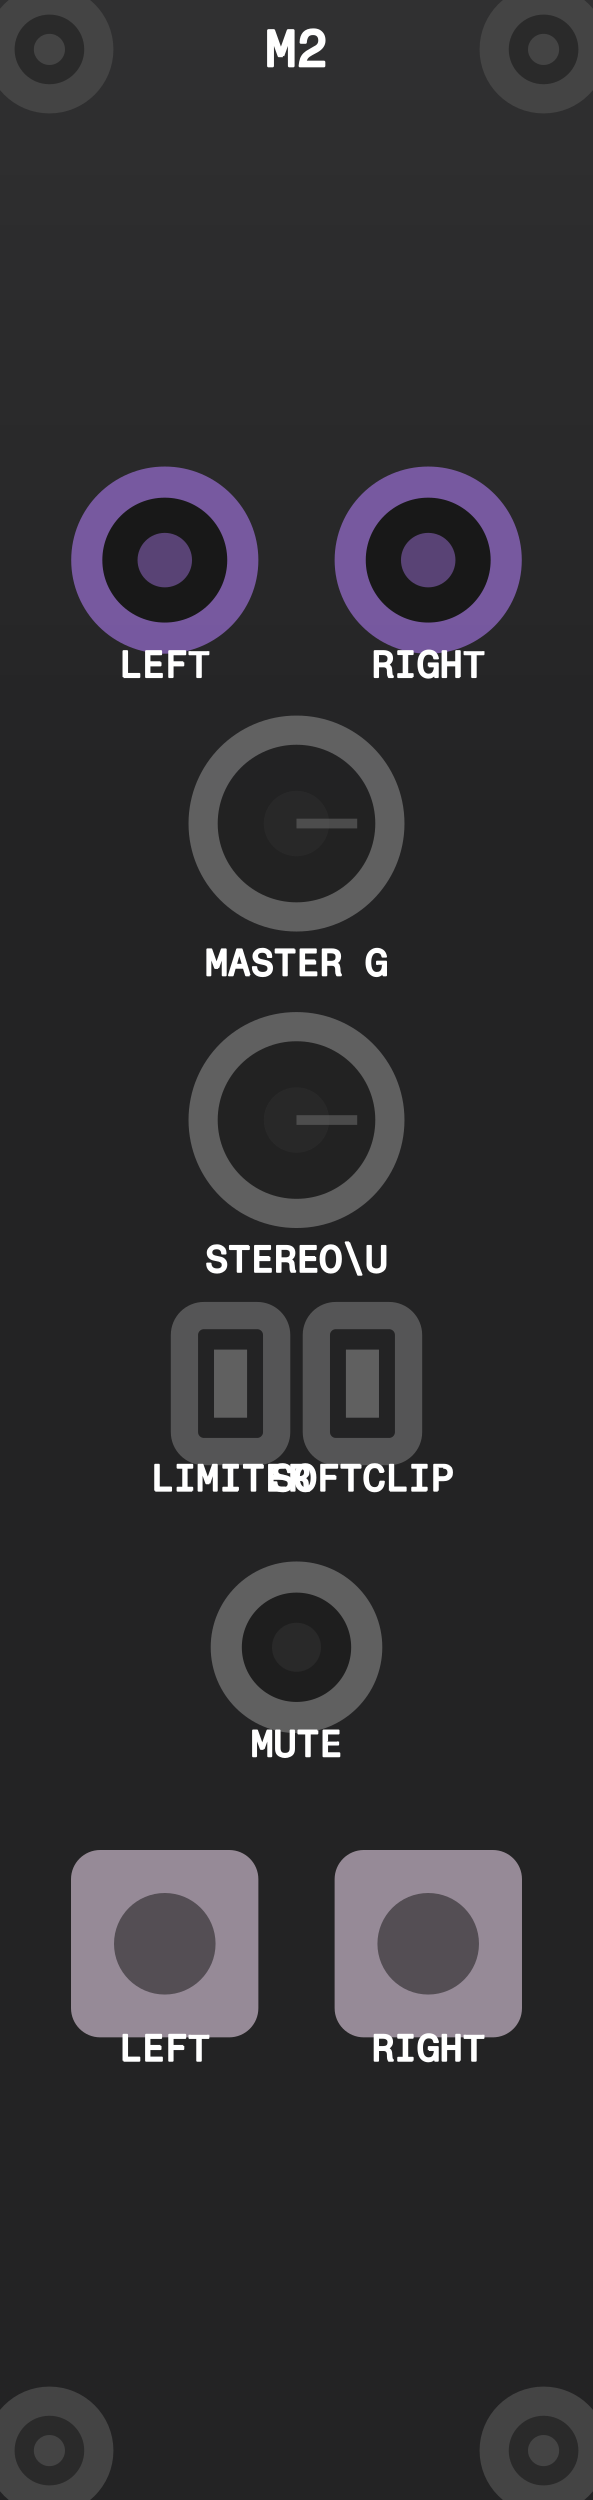
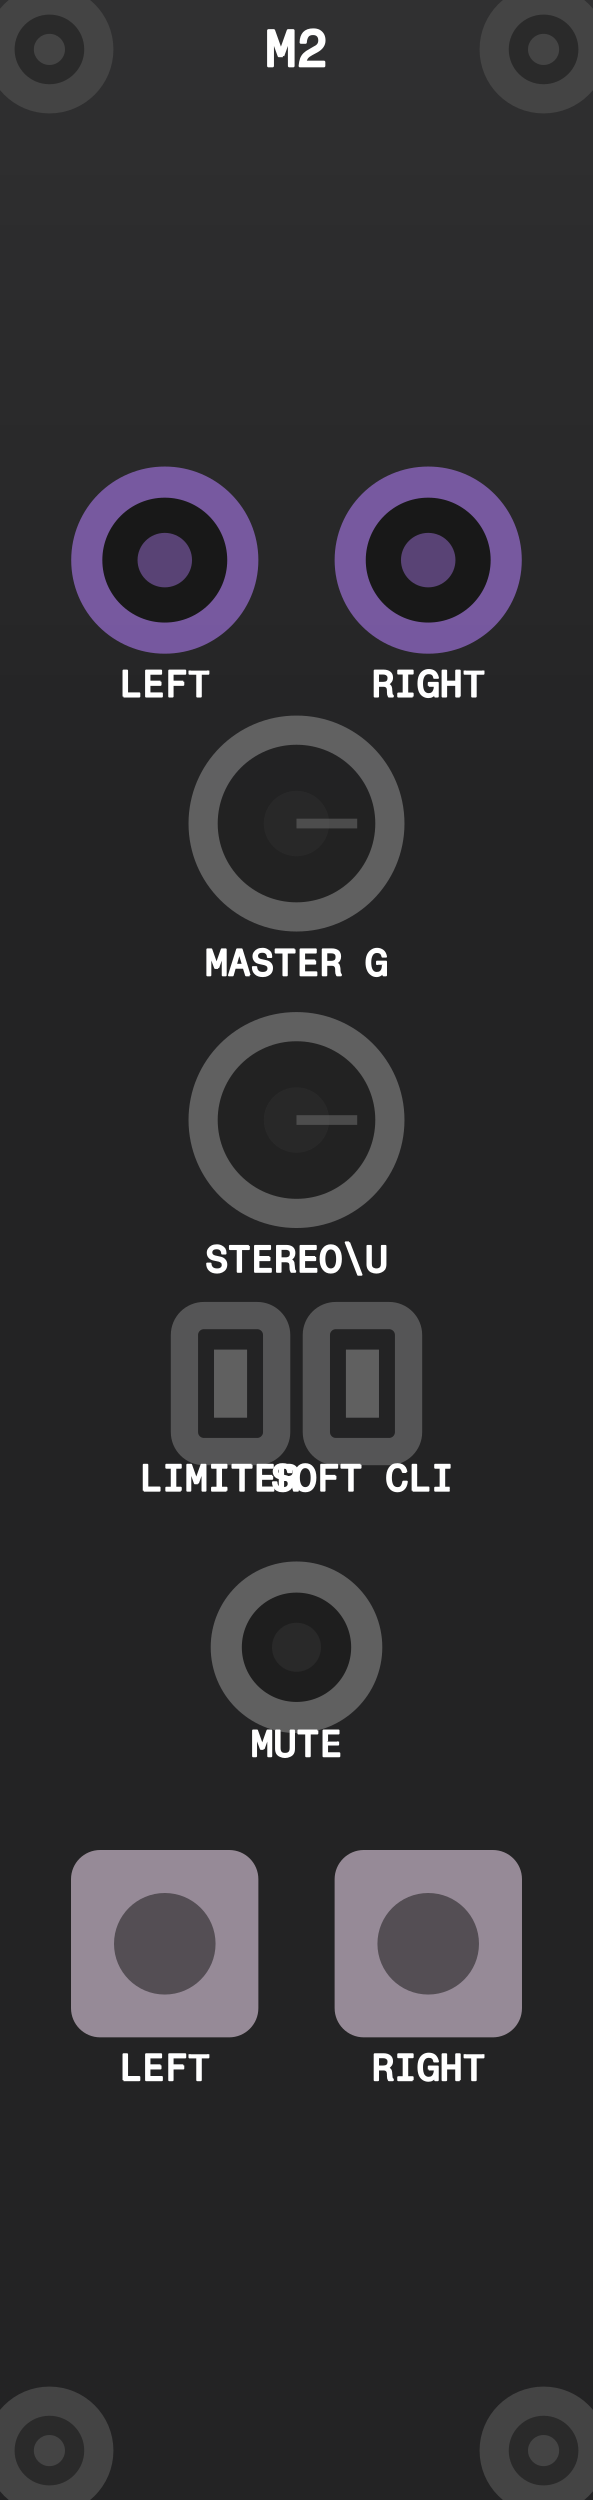
<svg xmlns="http://www.w3.org/2000/svg" viewBox="0 0 30.48 128.5" width="30.48mm" height="128.5mm">
  <g id="layer-background">
    <rect x="0.3" y="0.3" width="29.88" height="127.9" fill="none" stroke="#333" stroke-width="1.5" />
    <rect x="0" y="0.000" width="30.48" height="1.295" fill="#303031" />
    <rect x="0" y="1.285" width="30.48" height="1.295" fill="#303031" />
    <rect x="0" y="2.570" width="30.48" height="1.295" fill="#2f2f30" />
    <rect x="0" y="3.855" width="30.48" height="1.295" fill="#2f2f30" />
    <rect x="0" y="5.140" width="30.48" height="1.295" fill="#2e2e2f" />
    <rect x="0" y="6.425" width="30.48" height="1.295" fill="#2e2e2f" />
    <rect x="0" y="7.710" width="30.48" height="1.295" fill="#2e2e2f" />
    <rect x="0" y="8.995" width="30.48" height="1.295" fill="#2d2d2e" />
    <rect x="0" y="10.280" width="30.48" height="1.295" fill="#2d2d2e" />
    <rect x="0" y="11.565" width="30.48" height="1.295" fill="#2c2c2d" />
    <rect x="0" y="12.850" width="30.48" height="1.295" fill="#2c2c2d" />
    <rect x="0" y="14.135" width="30.48" height="1.295" fill="#2c2c2d" />
    <rect x="0" y="15.420" width="30.48" height="1.295" fill="#2b2b2c" />
    <rect x="0" y="16.705" width="30.48" height="1.295" fill="#2b2b2c" />
    <rect x="0" y="17.990" width="30.48" height="1.295" fill="#2a2a2b" />
    <rect x="0" y="19.275" width="30.48" height="1.295" fill="#2a2a2b" />
    <rect x="0" y="20.560" width="30.48" height="1.295" fill="#2a2a2b" />
    <rect x="0" y="21.845" width="30.48" height="1.295" fill="#29292a" />
    <rect x="0" y="23.130" width="30.48" height="1.295" fill="#29292a" />
    <rect x="0" y="24.415" width="30.48" height="1.295" fill="#29292a" />
    <rect x="0" y="25.700" width="30.48" height="1.295" fill="#282829" />
    <rect x="0" y="26.985" width="30.48" height="1.295" fill="#282829" />
    <rect x="0" y="28.270" width="30.48" height="1.295" fill="#272728" />
    <rect x="0" y="29.555" width="30.48" height="1.295" fill="#272728" />
    <rect x="0" y="30.840" width="30.48" height="1.295" fill="#272728" />
    <rect x="0" y="32.125" width="30.48" height="1.295" fill="#262627" />
    <rect x="0" y="33.410" width="30.48" height="1.295" fill="#262627" />
    <rect x="0" y="34.695" width="30.48" height="1.295" fill="#252526" />
    <rect x="0" y="35.980" width="30.48" height="1.295" fill="#252526" />
    <rect x="0" y="37.265" width="30.48" height="1.295" fill="#252526" />
    <rect x="0" y="38.550" width="30.48" height="1.295" fill="#242425" />
    <rect x="0" y="39.835" width="30.48" height="1.295" fill="#242425" />
    <rect x="0" y="41.120" width="30.48" height="1.295" fill="#232324" />
    <rect x="0" y="42.405" width="30.48" height="1.295" fill="#232324" />
    <rect x="0" y="43.690" width="30.48" height="1.295" fill="#232324" />
    <rect x="0" y="44.975" width="30.48" height="1.295" fill="#232324" />
    <rect x="0" y="46.260" width="30.48" height="1.295" fill="#232324" />
    <rect x="0" y="47.545" width="30.48" height="1.295" fill="#232324" />
    <rect x="0" y="48.830" width="30.48" height="1.295" fill="#232324" />
    <rect x="0" y="50.115" width="30.48" height="1.295" fill="#232324" />
    <rect x="0" y="51.400" width="30.48" height="1.295" fill="#232324" />
    <rect x="0" y="52.685" width="30.48" height="1.295" fill="#232324" />
    <rect x="0" y="53.970" width="30.48" height="1.295" fill="#232324" />
    <rect x="0" y="55.255" width="30.48" height="1.295" fill="#232324" />
    <rect x="0" y="56.540" width="30.48" height="1.295" fill="#232324" />
    <rect x="0" y="57.825" width="30.48" height="1.295" fill="#232324" />
    <rect x="0" y="59.110" width="30.48" height="1.295" fill="#232324" />
    <rect x="0" y="60.395" width="30.48" height="1.295" fill="#232324" />
    <rect x="0" y="61.680" width="30.48" height="1.295" fill="#232324" />
    <rect x="0" y="62.965" width="30.48" height="1.295" fill="#232324" />
    <rect x="0" y="64.250" width="30.48" height="1.295" fill="#232324" />
    <rect x="0" y="65.535" width="30.48" height="1.295" fill="#232324" />
    <rect x="0" y="66.820" width="30.48" height="1.295" fill="#232324" />
    <rect x="0" y="68.105" width="30.48" height="1.295" fill="#232324" />
    <rect x="0" y="69.390" width="30.48" height="1.295" fill="#232324" />
    <rect x="0" y="70.675" width="30.48" height="1.295" fill="#232324" />
    <rect x="0" y="71.960" width="30.48" height="1.295" fill="#232324" />
    <rect x="0" y="73.245" width="30.48" height="1.295" fill="#232324" />
    <rect x="0" y="74.530" width="30.48" height="1.295" fill="#232324" />
    <rect x="0" y="75.815" width="30.48" height="1.295" fill="#232324" />
    <rect x="0" y="77.100" width="30.48" height="1.295" fill="#232324" />
    <rect x="0" y="78.385" width="30.48" height="1.295" fill="#232324" />
    <rect x="0" y="79.670" width="30.48" height="1.295" fill="#232324" />
    <rect x="0" y="80.955" width="30.48" height="1.295" fill="#232324" />
    <rect x="0" y="82.240" width="30.48" height="1.295" fill="#232324" />
    <rect x="0" y="83.525" width="30.48" height="1.295" fill="#232324" />
    <rect x="0" y="84.810" width="30.48" height="1.295" fill="#232324" />
    <rect x="0" y="86.095" width="30.48" height="1.295" fill="#232324" />
    <rect x="0" y="87.380" width="30.48" height="1.295" fill="#232324" />
    <rect x="0" y="88.665" width="30.48" height="1.295" fill="#232324" />
    <rect x="0" y="89.950" width="30.48" height="1.295" fill="#232324" />
    <rect x="0" y="91.235" width="30.48" height="1.295" fill="#232324" />
    <rect x="0" y="92.520" width="30.48" height="1.295" fill="#232324" />
    <rect x="0" y="93.805" width="30.48" height="1.295" fill="#232324" />
    <rect x="0" y="95.090" width="30.48" height="1.295" fill="#232324" />
    <rect x="0" y="96.375" width="30.48" height="1.295" fill="#232324" />
    <rect x="0" y="97.660" width="30.48" height="1.295" fill="#232324" />
    <rect x="0" y="98.945" width="30.48" height="1.295" fill="#232324" />
    <rect x="0" y="100.230" width="30.48" height="1.295" fill="#232324" />
    <rect x="0" y="101.515" width="30.48" height="1.295" fill="#232324" />
    <rect x="0" y="102.800" width="30.48" height="1.295" fill="#232324" />
    <rect x="0" y="104.085" width="30.48" height="1.295" fill="#232324" />
    <rect x="0" y="105.370" width="30.48" height="1.295" fill="#232324" />
    <rect x="0" y="106.655" width="30.48" height="1.295" fill="#232324" />
    <rect x="0" y="107.940" width="30.48" height="1.295" fill="#232324" />
    <rect x="0" y="109.225" width="30.48" height="1.295" fill="#232324" />
    <rect x="0" y="110.510" width="30.48" height="1.295" fill="#232324" />
    <rect x="0" y="111.795" width="30.48" height="1.295" fill="#232324" />
    <rect x="0" y="113.080" width="30.48" height="1.295" fill="#232324" />
    <rect x="0" y="114.365" width="30.48" height="1.295" fill="#232324" />
    <rect x="0" y="115.650" width="30.48" height="1.295" fill="#232324" />
    <rect x="0" y="116.935" width="30.48" height="1.295" fill="#232324" />
    <rect x="0" y="118.220" width="30.48" height="1.295" fill="#232324" />
    <rect x="0" y="119.505" width="30.48" height="1.295" fill="#232324" />
    <rect x="0" y="120.790" width="30.48" height="1.295" fill="#232324" />
    <rect x="0" y="122.075" width="30.48" height="1.295" fill="#232324" />
    <rect x="0" y="123.360" width="30.48" height="1.295" fill="#232324" />
    <rect x="0" y="124.645" width="30.48" height="1.295" fill="#232324" />
    <rect x="0" y="125.930" width="30.48" height="1.295" fill="#232324" />
    <rect x="0" y="127.215" width="30.48" height="1.295" fill="#232324" />
  </g>
  <g id="layer-outlines">
    <circle cx="2.54" cy="2.54" r="2.54" fill="#2a2a2a" stroke="#444" stroke-width="1.5" />
    <circle cx="2.54" cy="2.54" r="0.8" fill="#444" />
    <circle cx="2.54" cy="125.96" r="2.54" fill="#2a2a2a" stroke="#444" stroke-width="1.5" />
    <circle cx="2.54" cy="125.96" r="0.8" fill="#444" />
    <circle cx="27.94" cy="2.54" r="2.54" fill="#2a2a2a" stroke="#444" stroke-width="1.5" />
    <circle cx="27.94" cy="2.54" r="0.8" fill="#444" />
    <circle cx="27.94" cy="125.96" r="2.54" fill="#2a2a2a" stroke="#444" stroke-width="1.5" />
    <circle cx="27.94" cy="125.96" r="0.8" fill="#444" />
    <circle cx="8.47" cy="28.79" r="4.01" fill="#111" stroke="#996dd2" stroke-width="1.6" opacity="0.7" />
    <circle cx="8.47" cy="28.79" r="1.40" fill="#996dd2" opacity="0.5" />
    <circle cx="22.01" cy="28.79" r="4.01" fill="#111" stroke="#996dd2" stroke-width="1.6" opacity="0.7" />
    <circle cx="22.01" cy="28.79" r="1.40" fill="#996dd2" opacity="0.5" />
    <circle cx="15.24" cy="42.33" r="4.80" fill="#222" stroke="#888" stroke-width="1.5" opacity="0.6" />
    <circle cx="15.24" cy="42.33" r="1.68" fill="#333" opacity="0.4" />
    <line x1="15.24" y1="42.33" x2="18.36" y2="42.33" stroke="#666" stroke-width="0.5" opacity="0.6" />
    <circle cx="15.24" cy="57.57" r="4.80" fill="#222" stroke="#888" stroke-width="1.5" opacity="0.6" />
    <circle cx="15.24" cy="57.57" r="1.68" fill="#333" opacity="0.4" />
    <line x1="15.24" y1="57.57" x2="18.36" y2="57.57" stroke="#666" stroke-width="0.5" opacity="0.6" />
    <rect x="9.48" y="67.62" width="4.74" height="6.99" rx="1" fill="none" stroke="#888" stroke-width="1.4" opacity="0.5" />
    <line x1="11.85" y1="72.87" x2="11.85" y2="69.37" stroke="#888" stroke-width="1.7" opacity="0.6" />
    <rect x="16.26" y="67.62" width="4.74" height="6.99" rx="1" fill="none" stroke="#888" stroke-width="1.4" opacity="0.5" />
    <line x1="18.63" y1="72.87" x2="18.63" y2="69.37" stroke="#888" stroke-width="1.7" opacity="0.6" />
    <circle cx="15.24" cy="84.67" r="3.61" fill="#1a1a1a" stroke="#888" stroke-width="1.6" opacity="0.6" />
    <circle cx="15.24" cy="84.67" r="1.26" fill="#333" opacity="0.5" />
    <rect x="3.65" y="95.09" width="9.63" height="9.63" rx="1.5" fill="#c8b7c7" opacity="0.7" />
    <circle cx="8.47" cy="99.91" r="2.61" fill="#111" opacity="0.5" />
    <rect x="17.20" y="95.09" width="9.63" height="9.63" rx="1.5" fill="#c8b7c7" opacity="0.7" />
    <circle cx="22.01" cy="99.91" r="2.61" fill="#111" opacity="0.5" />
  </g>
  <g id="layer-text">
    <path d="M14.54 2.87L14.34 2.87L14.01 1.95L14.01 3.39L13.80 3.39L13.80 1.57L14.07 1.57L14.44 2.61L14.81 1.57L15.07 1.57L15.07 3.39L14.87 3.39L14.87 1.95L14.54 2.87M15.68 3.19L16.65 3.19L16.65 3.39L15.42 3.39Q15.44 3.17 15.49 3.03Q15.54 2.89 15.65 2.78Q15.75 2.68 15.94 2.58L16.18 2.44Q16.31 2.38 16.37 2.29Q16.43 2.20 16.43 2.08Q16.43 1.92 16.35 1.83Q16.26 1.73 16.09 1.73Q15.89 1.73 15.80 1.85Q15.71 1.98 15.70 2.18L15.47 2.18Q15.48 1.87 15.63 1.70Q15.79 1.53 16.10 1.53Q16.29 1.53 16.41 1.60Q16.54 1.68 16.60 1.80Q16.66 1.92 16.66 2.08Q16.66 2.42 16.28 2.63L16.02 2.77Q15.85 2.86 15.77 2.96Q15.70 3.06 15.68 3.19" fill="#ffffff" stroke="#ffffff" stroke-width="0.143" stroke-linejoin="round" />
-     <path d="M6.35 34.80L6.35 33.47L6.53 33.47L6.53 34.64L7.16 34.64L7.16 34.80L6.35 34.80M8.25 34.04L8.25 34.20L7.68 34.20L7.68 34.64L8.32 34.64L8.32 34.80L7.51 34.80L7.51 33.47L8.28 33.47L8.28 33.63L7.68 33.63L7.68 34.04L8.25 34.04M9.42 34.04L9.42 34.20L8.87 34.20L8.87 34.80L8.70 34.80L8.70 33.47L9.52 33.47L9.52 33.63L8.87 33.63L8.87 34.04L9.42 34.04M10.71 33.47L10.71 33.63L10.32 33.63L10.32 34.80L10.14 34.80L10.14 33.63L9.74 33.63L9.74 33.47" fill="#ffffff" stroke="#ffffff" stroke-width="0.104" stroke-linejoin="round" />
-     <path d="M19.72 34.25L19.43 34.25L19.43 34.80L19.26 34.80L19.26 33.47L19.72 33.47Q19.91 33.47 20.03 33.56Q20.15 33.65 20.15 33.83Q20.15 33.95 20.09 34.03Q20.04 34.11 19.93 34.17Q20 34.20 20.03 34.23Q20.07 34.26 20.09 34.32Q20.11 34.38 20.11 34.48L20.12 34.58Q20.12 34.62 20.13 34.67Q20.14 34.73 20.19 34.76L20.19 34.80L19.99 34.80Q19.97 34.76 19.95 34.70Q19.94 34.64 19.94 34.58L19.94 34.49Q19.94 34.38 19.89 34.32Q19.83 34.25 19.72 34.25M19.69 33.62L19.43 33.62L19.43 34.10L19.69 34.10Q19.82 34.10 19.89 34.05Q19.97 33.99 19.97 33.85Q19.97 33.73 19.89 33.68Q19.82 33.62 19.69 33.62M21.21 34.80L20.47 34.80L20.47 34.65L20.75 34.65L20.75 33.62L20.47 33.62L20.47 33.47L21.21 33.47L21.21 33.62L20.93 33.62L20.93 34.65L21.21 34.65L21.21 34.80M22.04 34.25L22.04 34.10L22.50 34.10L22.50 34.80L22.37 34.80L22.36 34.62Q22.31 34.73 22.22 34.78Q22.14 34.83 22.02 34.83Q21.87 34.83 21.75 34.75Q21.63 34.67 21.57 34.52Q21.51 34.36 21.51 34.14Q21.51 33.92 21.57 33.76Q21.64 33.60 21.76 33.52Q21.88 33.44 22.04 33.44Q22.22 33.44 22.34 33.53Q22.46 33.63 22.51 33.84L22.32 33.84Q22.30 33.70 22.22 33.65Q22.15 33.60 22.04 33.60Q21.87 33.60 21.78 33.74Q21.69 33.89 21.69 34.13Q21.69 34.41 21.78 34.55Q21.88 34.68 22.03 34.68Q22.14 34.68 22.21 34.63Q22.28 34.58 22.31 34.49Q22.35 34.40 22.35 34.29L22.35 34.25L22.04 34.25M23.63 34.80L23.45 34.80L23.45 34.20L22.93 34.20L22.93 34.80L22.75 34.80L22.75 33.47L22.93 33.47L22.93 34.04L23.45 34.04L23.45 33.47L23.63 33.47L23.63 34.80M24.85 33.47L24.85 33.63L24.45 33.63L24.45 34.80L24.27 34.80L24.27 33.63L23.88 33.63L23.88 33.47" fill="#ffffff" stroke="#ffffff" stroke-width="0.104" stroke-linejoin="round" />
+     <path d="M6.35 35.80L6.35 34.47L6.53 34.47L6.53 35.64L7.16 35.64L7.16 35.80L6.35 35.80M8.25 35.04L8.25 35.20L7.68 35.20L7.68 35.64L8.32 35.64L8.32 35.80L7.51 35.80L7.51 34.47L8.28 34.47L8.28 34.63L7.68 34.63L7.68 35.04L8.25 35.04M9.42 35.04L9.42 35.20L8.87 35.20L8.87 35.80L8.70 35.80L8.70 34.47L9.52 34.47L9.52 34.63L8.87 34.63L8.87 35.04L9.42 35.04M10.71 34.47L10.71 34.63L10.32 34.63L10.32 35.80L10.14 35.80L10.14 34.63L9.74 34.63L9.74 34.47" fill="#ffffff" stroke="#ffffff" stroke-width="0.104" stroke-linejoin="round" />
+     <path d="M19.72 35.25L19.43 35.25L19.43 35.80L19.26 35.80L19.26 34.47L19.72 34.47Q19.91 34.47 20.03 34.56Q20.15 34.65 20.15 34.83Q20.15 34.95 20.09 35.03Q20.04 35.11 19.93 35.17Q20 35.20 20.03 35.23Q20.07 35.26 20.09 35.32Q20.11 35.38 20.11 35.48L20.12 35.58Q20.12 35.62 20.13 35.67Q20.14 35.73 20.19 35.76L20.19 35.80L19.99 35.80Q19.97 35.76 19.95 35.70Q19.94 35.64 19.94 35.58L19.94 35.49Q19.94 35.38 19.89 35.32Q19.83 35.25 19.72 35.25M19.69 34.62L19.43 34.62L19.43 35.10L19.69 35.10Q19.82 35.10 19.89 35.05Q19.97 34.99 19.97 34.85Q19.97 34.73 19.89 34.68Q19.82 34.62 19.69 34.62M21.21 35.80L20.47 35.80L20.47 35.65L20.75 35.65L20.75 34.62L20.47 34.62L20.47 34.47L21.21 34.47L21.21 34.62L20.93 34.62L20.93 35.65L21.21 35.65L21.21 35.80M22.04 35.25L22.04 35.10L22.50 35.10L22.50 35.80L22.37 35.80L22.36 35.62Q22.31 35.73 22.22 35.78Q22.14 35.83 22.02 35.83Q21.87 35.83 21.75 35.75Q21.63 35.67 21.57 35.52Q21.51 35.36 21.51 35.14Q21.51 34.92 21.57 34.76Q21.64 34.60 21.76 34.52Q21.88 34.44 22.04 34.44Q22.22 34.44 22.34 34.53Q22.46 34.63 22.51 34.84L22.32 34.84Q22.30 34.70 22.22 34.65Q22.15 34.60 22.04 34.60Q21.87 34.60 21.78 34.74Q21.69 34.89 21.69 35.13Q21.69 35.41 21.78 35.55Q21.88 35.68 22.03 35.68Q22.14 35.68 22.21 35.63Q22.28 35.58 22.31 35.49Q22.35 35.40 22.35 35.29L22.35 35.25L22.04 35.25M23.63 35.80L23.45 35.80L23.45 35.20L22.93 35.20L22.93 35.80L22.75 35.80L22.75 34.47L22.93 34.47L22.93 35.04L23.45 35.04L23.45 34.47L23.63 34.47L23.63 35.80M24.85 34.47L24.85 34.63L24.45 34.63L24.45 35.80L24.27 35.80L24.27 34.63L23.88 34.63L23.88 34.47" fill="#ffffff" stroke="#ffffff" stroke-width="0.104" stroke-linejoin="round" />
    <path d="M11.21 49.75L11.06 49.75L10.81 49.08L10.81 50.13L10.66 50.13L10.66 48.80L10.86 48.80L11.13 49.57L11.40 48.80L11.60 48.80L11.60 50.13L11.45 50.13L11.45 49.08L11.21 49.75M12.83 50.13L12.65 50.13L12.53 49.74L12.07 49.74L11.96 50.13L11.77 50.13L12.19 48.80L12.42 48.80L12.83 50.13M12.30 48.96L12.12 49.59L12.49 49.59L12.30 48.96M13.94 49.16L13.94 49.19L13.77 49.19Q13.77 49.07 13.70 49Q13.63 48.92 13.49 48.92Q13.35 48.92 13.28 48.98Q13.21 49.05 13.21 49.13Q13.21 49.29 13.39 49.34L13.66 49.40Q13.82 49.43 13.90 49.53Q13.98 49.62 13.98 49.75Q13.98 49.89 13.92 49.98Q13.86 50.07 13.75 50.12Q13.65 50.17 13.51 50.17Q13.26 50.17 13.13 50.04Q13 49.92 13 49.71L13.17 49.71Q13.17 49.84 13.26 49.93Q13.34 50.01 13.51 50.01Q13.66 50.01 13.73 49.94Q13.80 49.88 13.80 49.78Q13.80 49.69 13.75 49.64Q13.70 49.59 13.60 49.56L13.33 49.50Q13.18 49.47 13.11 49.38Q13.03 49.29 13.03 49.15Q13.03 49.04 13.09 48.96Q13.15 48.87 13.25 48.82Q13.35 48.77 13.50 48.77Q13.63 48.77 13.73 48.83Q13.83 48.88 13.89 48.96Q13.94 49.05 13.94 49.16M15.14 48.80L15.14 48.96L14.74 48.96L14.74 50.13L14.57 50.13L14.57 48.96L14.17 48.96L14.17 48.80L15.14 48.80M16.20 49.37L16.20 49.53L15.63 49.53L15.63 49.98L16.26 49.98L16.26 50.13L15.45 50.13L15.45 48.80L16.23 48.80L16.23 48.96L15.63 48.96L15.63 49.37L16.20 49.37M17.05 49.59L16.77 49.59L16.77 50.13L16.59 50.13L16.59 48.80L17.06 48.80Q17.25 48.80 17.37 48.89Q17.48 48.98 17.48 49.17Q17.48 49.28 17.43 49.36Q17.38 49.44 17.26 49.50Q17.33 49.53 17.37 49.56Q17.41 49.60 17.42 49.65Q17.44 49.71 17.45 49.81L17.45 49.91Q17.46 49.96 17.47 50.01Q17.48 50.06 17.52 50.09L17.52 50.13L17.33 50.13Q17.31 50.09 17.29 50.03Q17.28 49.97 17.28 49.91L17.28 49.83Q17.28 49.71 17.22 49.65Q17.17 49.59 17.05 49.59M17.02 48.95L16.77 48.95L16.77 49.44L17.02 49.44Q17.15 49.44 17.23 49.38Q17.30 49.32 17.30 49.19Q17.30 49.06 17.23 49.01Q17.16 48.95 17.02 48.95M19.38 49.59L19.38 49.43L19.84 49.43L19.84 50.13L19.71 50.13L19.69 49.95Q19.65 50.06 19.56 50.11Q19.47 50.17 19.36 50.17Q19.20 50.17 19.09 50.08Q18.97 50 18.91 49.85Q18.84 49.70 18.84 49.48Q18.84 49.25 18.91 49.09Q18.98 48.94 19.10 48.86Q19.22 48.77 19.38 48.77Q19.55 48.77 19.68 48.87Q19.80 48.96 19.84 49.17L19.66 49.17Q19.63 49.03 19.56 48.98Q19.48 48.93 19.38 48.93Q19.21 48.93 19.12 49.07Q19.03 49.22 19.03 49.47Q19.03 49.74 19.12 49.88Q19.21 50.01 19.36 50.01Q19.48 50.01 19.55 49.96Q19.62 49.91 19.65 49.82Q19.68 49.73 19.68 49.62L19.68 49.59" fill="#ffffff" stroke="#ffffff" stroke-width="0.104" stroke-linejoin="round" />
    <path d="M11.59 64.40L11.59 64.43L11.42 64.43Q11.42 64.31 11.35 64.24Q11.28 64.16 11.14 64.16Q11 64.16 10.93 64.22Q10.86 64.29 10.86 64.37Q10.86 64.53 11.04 64.58L11.31 64.64Q11.47 64.67 11.55 64.77Q11.63 64.86 11.63 64.99Q11.63 65.13 11.57 65.22Q11.51 65.31 11.40 65.36Q11.30 65.41 11.16 65.41Q10.91 65.41 10.78 65.28Q10.65 65.16 10.65 64.95L10.82 64.95Q10.82 65.08 10.91 65.17Q11 65.25 11.16 65.25Q11.31 65.25 11.38 65.18Q11.45 65.12 11.45 65.02Q11.45 64.93 11.40 64.88Q11.35 64.83 11.26 64.80L10.98 64.74Q10.84 64.71 10.76 64.62Q10.68 64.53 10.68 64.39Q10.68 64.28 10.74 64.20Q10.80 64.11 10.90 64.06Q11 64.01 11.15 64.01Q11.29 64.01 11.39 64.07Q11.49 64.12 11.54 64.20Q11.59 64.29 11.59 64.40M12.79 64.04L12.79 64.20L12.39 64.20L12.39 65.37L12.22 65.37L12.22 64.20L11.82 64.20L11.82 64.04L12.79 64.04M13.85 64.61L13.85 64.77L13.28 64.77L13.28 65.22L13.92 65.22L13.92 65.37L13.11 65.37L13.11 64.04L13.88 64.04L13.88 64.20L13.28 64.20L13.28 64.61L13.85 64.61M14.70 64.83L14.42 64.83L14.42 65.37L14.24 65.37L14.24 64.04L14.71 64.04Q14.90 64.04 15.02 64.13Q15.13 64.22 15.13 64.41Q15.13 64.52 15.08 64.60Q15.03 64.68 14.91 64.74Q14.98 64.77 15.02 64.80Q15.06 64.84 15.08 64.89Q15.09 64.95 15.10 65.05L15.11 65.15Q15.11 65.20 15.12 65.25Q15.13 65.30 15.17 65.33L15.17 65.37L14.98 65.37Q14.96 65.33 14.94 65.27Q14.93 65.21 14.93 65.15L14.93 65.07Q14.93 64.95 14.88 64.89Q14.82 64.83 14.70 64.83M14.68 64.19L14.42 64.19L14.42 64.68L14.68 64.68Q14.80 64.68 14.88 64.62Q14.95 64.56 14.95 64.43Q14.95 64.30 14.88 64.25Q14.81 64.19 14.68 64.19M16.20 64.61L16.20 64.77L15.63 64.77L15.63 65.22L16.26 65.22L16.26 65.37L15.45 65.37L15.45 64.04L16.23 64.04L16.23 64.20L15.63 64.20L15.63 64.61L16.20 64.61M17 64.01Q17.25 64.01 17.38 64.20Q17.52 64.38 17.52 64.71Q17.52 65.04 17.38 65.22Q17.25 65.41 17 65.41Q16.76 65.41 16.62 65.22Q16.48 65.04 16.48 64.71Q16.48 64.38 16.62 64.20Q16.76 64.01 17 64.01M17 64.17Q16.85 64.17 16.76 64.31Q16.67 64.46 16.67 64.71Q16.67 64.96 16.76 65.11Q16.85 65.25 17 65.25Q17.16 65.25 17.25 65.11Q17.33 64.96 17.33 64.71Q17.33 64.46 17.25 64.31Q17.16 64.17 17 64.17M17.94 63.86L18.58 65.52L18.41 65.52L17.77 63.86L17.94 63.86M19.63 64.96L19.63 64.04L19.81 64.04L19.81 64.98Q19.81 65.13 19.75 65.23Q19.68 65.32 19.58 65.36Q19.47 65.41 19.35 65.41Q19.22 65.41 19.11 65.36Q19.01 65.32 18.95 65.22Q18.89 65.13 18.89 64.98L18.89 64.04L19.06 64.04L19.06 64.96Q19.06 65.07 19.10 65.14Q19.14 65.20 19.21 65.22Q19.27 65.25 19.35 65.25Q19.43 65.25 19.49 65.22Q19.55 65.20 19.59 65.13Q19.63 65.07 19.63 64.96" fill="#ffffff" stroke="#ffffff" stroke-width="0.104" stroke-linejoin="round" />
-     <path d="M7.98 76.62L7.98 75.29L8.16 75.29L8.16 76.46L8.79 76.46L8.79 76.62L7.98 76.62M9.88 76.62L9.13 76.62L9.13 76.47L9.42 76.47L9.42 75.44L9.13 75.44L9.13 75.29L9.88 75.29L9.88 75.44L9.59 75.44L9.59 76.47L9.88 76.47L9.88 76.62M10.76 76.24L10.61 76.24L10.36 75.56L10.36 76.62L10.21 76.62L10.21 75.29L10.41 75.29L10.68 76.05L10.95 75.29L11.14 75.29L11.14 76.62L10.99 76.62L10.99 75.56L10.76 76.24M12.23 76.62L11.48 76.62L11.48 76.47L11.76 76.47L11.76 75.44L11.48 75.44L11.48 75.29L12.23 75.29L12.23 75.44L11.94 75.44L11.94 76.47L12.23 76.47L12.23 76.62M13.51 75.29L13.51 75.44L13.12 75.44L13.12 76.62L12.94 76.62L12.94 75.44L12.54 75.44L12.54 75.29L13.51 75.29M14.58 75.86L14.58 76.01L14.01 76.01L14.01 76.46L14.64 76.46L14.64 76.62L13.83 76.62L13.83 75.29L14.60 75.29L14.60 75.44L14.01 75.44L14.01 75.86L14.58 75.86M15.43 76.07L15.14 76.07L15.14 76.62L14.97 76.62L14.97 75.29L15.43 75.29Q15.62 75.29 15.74 75.38Q15.86 75.47 15.86 75.65Q15.86 75.77 15.81 75.84Q15.75 75.92 15.64 75.98Q15.71 76.01 15.74 76.05Q15.78 76.08 15.80 76.14Q15.82 76.20 15.82 76.29L15.83 76.39Q15.83 76.44 15.84 76.49Q15.85 76.54 15.90 76.57L15.90 76.62L15.70 76.62Q15.68 76.57 15.67 76.51Q15.65 76.46 15.65 76.39L15.65 76.31Q15.65 76.19 15.60 76.13Q15.55 76.07 15.43 76.07M15.40 75.44L15.14 75.44L15.14 75.92L15.40 75.92Q15.53 75.92 15.60 75.86Q15.68 75.81 15.68 75.67Q15.68 75.55 15.60 75.49Q15.53 75.44 15.40 75.44" fill="#ffffff" stroke="#ffffff" stroke-width="0.104" stroke-linejoin="round" />
-     <path d="M14.98 75.65L14.98 75.67L14.81 75.67Q14.80 75.56 14.74 75.48Q14.67 75.41 14.53 75.41Q14.39 75.41 14.32 75.47Q14.25 75.53 14.25 75.62Q14.25 75.78 14.43 75.82L14.70 75.88Q14.86 75.92 14.94 76.01Q15.02 76.11 15.02 76.24Q15.02 76.37 14.96 76.46Q14.90 76.55 14.79 76.60Q14.69 76.65 14.55 76.65Q14.30 76.65 14.17 76.53Q14.04 76.40 14.03 76.19L14.21 76.19Q14.21 76.32 14.29 76.41Q14.38 76.49 14.55 76.49Q14.70 76.49 14.77 76.43Q14.84 76.36 14.84 76.26Q14.84 76.17 14.79 76.12Q14.74 76.07 14.64 76.05L14.37 75.98Q14.22 75.95 14.15 75.86Q14.07 75.77 14.07 75.63Q14.07 75.52 14.13 75.44Q14.18 75.35 14.29 75.30Q14.39 75.26 14.53 75.26Q14.67 75.26 14.77 75.31Q14.87 75.36 14.93 75.45Q14.98 75.54 14.98 75.65M15.69 75.26Q15.94 75.26 16.07 75.44Q16.21 75.62 16.21 75.95Q16.21 76.28 16.07 76.47Q15.94 76.65 15.69 76.65Q15.45 76.65 15.31 76.47Q15.17 76.28 15.17 75.95Q15.17 75.62 15.31 75.44Q15.45 75.26 15.69 75.26M15.69 75.41Q15.54 75.41 15.45 75.56Q15.36 75.70 15.36 75.95Q15.36 76.21 15.45 76.35Q15.54 76.49 15.69 76.49Q15.85 76.49 15.94 76.35Q16.02 76.21 16.02 75.95Q16.02 75.70 15.94 75.56Q15.85 75.41 15.69 75.41M17.24 75.86L17.24 76.01L16.68 76.01L16.68 76.62L16.51 76.62L16.51 75.29L17.33 75.29L17.33 75.44L16.68 75.44L16.68 75.86L17.24 75.86M18.53 75.29L18.53 75.44L18.13 75.44L18.13 76.62L17.95 76.62L17.95 75.44L17.55 75.44L17.55 75.29L18.53 75.29M19.72 75.66L19.54 75.66Q19.51 75.55 19.45 75.48Q19.39 75.41 19.26 75.41Q19.14 75.41 19.06 75.48Q18.98 75.55 18.95 75.67Q18.91 75.79 18.91 75.95Q18.91 76.22 19 76.36Q19.09 76.49 19.26 76.49Q19.39 76.49 19.46 76.41Q19.52 76.33 19.55 76.16L19.73 76.16Q19.71 76.41 19.58 76.53Q19.46 76.65 19.26 76.65Q19.09 76.65 18.97 76.56Q18.85 76.48 18.79 76.32Q18.73 76.17 18.73 75.96Q18.73 75.81 18.76 75.69Q18.79 75.56 18.85 75.46Q18.91 75.37 19.02 75.31Q19.12 75.26 19.27 75.26Q19.40 75.26 19.49 75.31Q19.59 75.36 19.64 75.45Q19.70 75.54 19.72 75.66M20.04 76.62L20.04 75.29L20.21 75.29L20.21 76.46L20.85 76.46L20.85 76.62L20.04 76.62M21.93 76.62L21.19 76.62L21.19 76.47L21.47 76.47L21.47 75.44L21.19 75.44L21.19 75.29L21.93 75.29L21.93 75.44L21.65 75.44L21.65 76.47L21.93 76.47L21.93 76.62M22.50 76.62L22.32 76.62L22.32 75.29L22.81 75.29Q22.93 75.29 23.02 75.33Q23.12 75.38 23.18 75.46Q23.23 75.55 23.23 75.68Q23.23 75.82 23.18 75.90Q23.12 75.99 23.02 76.04Q22.93 76.08 22.81 76.08L22.50 76.08L22.50 76.62M22.50 75.44L22.50 75.93L22.78 75.93Q22.91 75.93 22.98 75.86Q23.05 75.80 23.05 75.68Q23.05 75.57 22.98 75.50Q22.91 75.44 22.78 75.44" fill="#ffffff" stroke="#ffffff" stroke-width="0.104" stroke-linejoin="round" />
+     <path d="M7.39 76.62L7.39 75.29L7.57 75.29L7.57 76.46L8.20 76.46L8.20 76.62L7.39 76.62M9.29 76.62L8.55 76.62L8.55 76.47L8.83 76.47L8.83 75.44L8.55 75.44L8.55 75.29L9.29 75.29L9.29 75.44L9.01 75.44L9.01 76.47L9.29 76.47L9.29 76.62M10.17 76.24L10.02 76.24L9.78 75.56L9.78 76.62L9.63 76.62L9.63 75.29L9.82 75.29L10.09 76.05L10.36 75.29L10.56 75.29L10.56 76.62L10.41 76.62L10.41 75.56L10.17 76.24M11.64 76.62L10.90 76.62L10.90 76.47L11.18 76.47L11.18 75.44L10.90 75.44L10.90 75.29L11.64 75.29L11.64 75.44L11.36 75.44L11.36 76.47L11.64 76.47L11.64 76.62M12.93 75.29L12.93 75.44L12.53 75.44L12.53 76.62L12.35 76.62L12.35 75.44L11.95 75.44L11.95 75.29L12.93 75.29M13.99 75.86L13.99 76.01L13.42 76.01L13.42 76.46L14.05 76.46L14.05 76.62L13.24 76.62L13.24 75.29L14.02 75.29L14.02 75.44L13.42 75.44L13.42 75.86L13.99 75.86M14.84 76.07L14.55 76.07L14.55 76.62L14.38 76.62L14.38 75.29L14.85 75.29Q15.04 75.29 15.15 75.38Q15.27 75.47 15.27 75.65Q15.27 75.77 15.22 75.84Q15.17 75.92 15.05 75.98Q15.12 76.01 15.16 76.05Q15.20 76.08 15.21 76.14Q15.23 76.20 15.24 76.29L15.24 76.39Q15.24 76.44 15.26 76.49Q15.27 76.54 15.31 76.57L15.31 76.62L15.11 76.62Q15.09 76.57 15.08 76.51Q15.06 76.46 15.06 76.39L15.06 76.31Q15.06 76.19 15.01 76.13Q14.96 76.07 14.84 76.07M14.81 75.44L14.55 75.44L14.55 75.92L14.81 75.92Q14.94 75.92 15.01 75.86Q15.09 75.81 15.09 75.67Q15.09 75.55 15.02 75.49Q14.94 75.44 14.81 75.44" fill="#ffffff" stroke="#ffffff" stroke-width="0.104" stroke-linejoin="round" />
+     <path d="M14.98 75.65L14.98 75.67L14.81 75.67Q14.80 75.56 14.74 75.48Q14.67 75.41 14.53 75.41Q14.39 75.41 14.32 75.47Q14.25 75.53 14.25 75.62Q14.25 75.78 14.43 75.82L14.70 75.88Q14.86 75.92 14.94 76.01Q15.02 76.11 15.02 76.24Q15.02 76.37 14.96 76.46Q14.90 76.55 14.79 76.60Q14.69 76.65 14.55 76.65Q14.30 76.65 14.17 76.53Q14.04 76.40 14.03 76.19L14.21 76.19Q14.21 76.32 14.29 76.41Q14.38 76.49 14.55 76.49Q14.70 76.49 14.77 76.43Q14.84 76.36 14.84 76.26Q14.84 76.17 14.79 76.12Q14.74 76.07 14.64 76.05L14.37 75.98Q14.22 75.95 14.15 75.86Q14.07 75.77 14.07 75.63Q14.07 75.52 14.13 75.44Q14.18 75.35 14.29 75.30Q14.39 75.26 14.53 75.26Q14.67 75.26 14.77 75.31Q14.87 75.36 14.93 75.45Q14.98 75.54 14.98 75.65M15.69 75.26Q15.94 75.26 16.07 75.44Q16.21 75.62 16.21 75.95Q16.21 76.28 16.07 76.47Q15.94 76.65 15.69 76.65Q15.45 76.65 15.31 76.47Q15.17 76.28 15.17 75.95Q15.17 75.62 15.31 75.44Q15.45 75.26 15.69 75.26M15.69 75.41Q15.54 75.41 15.45 75.56Q15.36 75.70 15.36 75.95Q15.36 76.21 15.45 76.35Q15.54 76.49 15.69 76.49Q15.85 76.49 15.94 76.35Q16.02 76.21 16.02 75.95Q16.02 75.70 15.94 75.56Q15.85 75.41 15.69 75.41M17.24 75.86L17.24 76.01L16.68 76.01L16.68 76.62L16.51 76.62L16.51 75.29L17.33 75.29L17.33 75.44L16.68 75.44L16.68 75.86L17.24 75.86M18.53 75.29L18.53 75.44L18.13 75.44L18.13 76.62L17.95 76.62L17.95 75.44L17.55 75.44L17.55 75.29L18.53 75.29M20.89 75.66L20.71 75.66Q20.68 75.55 20.62 75.48Q20.56 75.41 20.44 75.41Q20.31 75.41 20.23 75.48Q20.16 75.55 20.12 75.67Q20.09 75.79 20.09 75.95Q20.09 76.22 20.18 76.36Q20.27 76.49 20.44 76.49Q20.57 76.49 20.63 76.41Q20.70 76.33 20.73 76.16L20.91 76.16Q20.88 76.41 20.75 76.53Q20.63 76.65 20.43 76.65Q20.26 76.65 20.14 76.56Q20.03 76.48 19.96 76.32Q19.90 76.17 19.90 75.96Q19.90 75.81 19.93 75.69Q19.96 75.56 20.03 75.46Q20.09 75.37 20.19 75.31Q20.29 75.26 20.44 75.26Q20.57 75.26 20.67 75.31Q20.76 75.36 20.82 75.45Q20.87 75.54 20.89 75.66M21.21 76.62L21.21 75.29L21.39 75.29L21.39 76.46L22.02 76.46L22.02 76.62L21.21 76.62M23.11 76.62L22.37 76.62L22.37 76.47L22.65 76.47L22.65 75.44L22.37 75.44L22.37 75.29L23.11 75.29L23.11 75.44L22.83 75.44L22.83 76.47L23.11 76.47" fill="#ffffff" stroke="#ffffff" stroke-width="0.104" stroke-linejoin="round" />
    <path d="M13.55 89.89L13.41 89.89L13.16 89.22L13.16 90.27L13.01 90.27L13.01 88.95L13.21 88.95L13.48 89.71L13.75 88.95L13.94 88.95L13.94 90.27L13.79 90.27L13.79 89.22L13.55 89.89M14.94 89.86L14.94 88.95L15.11 88.95L15.11 89.88Q15.11 90.04 15.05 90.13Q14.99 90.22 14.88 90.26Q14.78 90.31 14.65 90.31Q14.52 90.31 14.42 90.26Q14.31 90.22 14.25 90.13Q14.19 90.03 14.19 89.88L14.19 88.95L14.37 88.95L14.37 89.86Q14.37 89.97 14.41 90.04Q14.45 90.10 14.51 90.13Q14.57 90.15 14.65 90.15Q14.73 90.15 14.79 90.13Q14.86 90.10 14.90 90.04Q14.94 89.97 14.94 89.86M16.31 88.95L16.31 89.10L15.92 89.10L15.92 90.27L15.74 90.27L15.74 89.10L15.34 89.10L15.34 88.95L16.31 88.95M17.38 89.52L17.38 89.67L16.81 89.67L16.81 90.12L17.44 90.12L17.44 90.27L16.63 90.27L16.63 88.95L17.40 88.95L17.40 89.10L16.81 89.10L16.81 89.52" fill="#ffffff" stroke="#ffffff" stroke-width="0.104" stroke-linejoin="round" />
-     <path d="M6.35 105.92L6.35 104.59L6.53 104.59L6.53 105.76L7.16 105.76L7.16 105.92L6.35 105.92M8.25 105.16L8.25 105.32L7.68 105.32L7.68 105.76L8.32 105.76L8.32 105.92L7.51 105.92L7.51 104.59L8.28 104.59L8.28 104.75L7.68 104.75L7.68 105.16L8.25 105.16M9.42 105.16L9.42 105.32L8.87 105.32L8.87 105.92L8.70 105.92L8.70 104.59L9.52 104.59L9.52 104.75L8.87 104.75L8.87 105.16L9.42 105.16M10.71 104.59L10.71 104.75L10.32 104.75L10.32 105.92L10.14 105.92L10.14 104.75L9.74 104.75L9.74 104.59" fill="#ffffff" stroke="#ffffff" stroke-width="0.104" stroke-linejoin="round" />
-     <path d="M19.72 105.37L19.43 105.37L19.43 105.92L19.26 105.92L19.26 104.59L19.72 104.59Q19.91 104.59 20.03 104.68Q20.15 104.77 20.15 104.95Q20.15 105.07 20.09 105.15Q20.04 105.23 19.93 105.29Q20 105.32 20.03 105.35Q20.07 105.38 20.09 105.44Q20.11 105.50 20.11 105.60L20.12 105.70Q20.12 105.74 20.13 105.79Q20.14 105.85 20.19 105.88L20.19 105.92L19.99 105.92Q19.97 105.88 19.95 105.82Q19.94 105.76 19.94 105.70L19.94 105.61Q19.94 105.50 19.89 105.44Q19.83 105.37 19.72 105.37M19.69 104.74L19.43 104.74L19.43 105.22L19.69 105.22Q19.82 105.22 19.89 105.17Q19.97 105.11 19.97 104.97Q19.97 104.85 19.89 104.80Q19.82 104.74 19.69 104.74M21.21 105.92L20.47 105.92L20.47 105.77L20.75 105.77L20.75 104.74L20.47 104.74L20.47 104.59L21.21 104.59L21.21 104.74L20.93 104.74L20.93 105.77L21.21 105.77L21.21 105.92M22.04 105.37L22.04 105.22L22.50 105.22L22.50 105.92L22.37 105.92L22.36 105.74Q22.31 105.85 22.22 105.90Q22.14 105.95 22.02 105.95Q21.87 105.95 21.75 105.87Q21.63 105.79 21.57 105.64Q21.51 105.48 21.51 105.26Q21.51 105.04 21.57 104.88Q21.64 104.72 21.76 104.64Q21.88 104.56 22.04 104.56Q22.22 104.56 22.34 104.65Q22.46 104.75 22.51 104.96L22.32 104.96Q22.30 104.82 22.22 104.77Q22.15 104.72 22.04 104.72Q21.87 104.72 21.78 104.86Q21.69 105.01 21.69 105.25Q21.69 105.53 21.78 105.67Q21.88 105.80 22.03 105.80Q22.14 105.80 22.21 105.75Q22.28 105.70 22.31 105.61Q22.35 105.52 22.35 105.41L22.35 105.37L22.04 105.37M23.63 105.92L23.45 105.92L23.45 105.32L22.93 105.32L22.93 105.92L22.75 105.92L22.75 104.59L22.93 104.59L22.93 105.16L23.45 105.16L23.45 104.59L23.63 104.59L23.63 105.92M24.85 104.59L24.85 104.75L24.45 104.75L24.45 105.92L24.27 105.92L24.27 104.75L23.88 104.75L23.88 104.59" fill="#ffffff" stroke="#ffffff" stroke-width="0.104" stroke-linejoin="round" />
+     <path d="M6.35 106.92L6.35 105.59L6.53 105.59L6.53 106.76L7.16 106.76L7.16 106.92L6.35 106.92M8.25 106.16L8.25 106.32L7.68 106.32L7.68 106.76L8.32 106.76L8.32 106.92L7.51 106.92L7.51 105.59L8.28 105.59L8.28 105.75L7.68 105.75L7.68 106.16L8.25 106.16M9.42 106.16L9.42 106.32L8.87 106.32L8.87 106.92L8.70 106.92L8.70 105.59L9.52 105.59L9.52 105.75L8.87 105.75L8.87 106.16L9.42 106.16M10.71 105.59L10.71 105.75L10.32 105.75L10.32 106.92L10.14 106.92L10.14 105.75L9.74 105.75L9.74 105.59" fill="#ffffff" stroke="#ffffff" stroke-width="0.104" stroke-linejoin="round" />
+     <path d="M19.72 106.37L19.43 106.37L19.43 106.92L19.26 106.92L19.26 105.59L19.72 105.59Q19.91 105.59 20.03 105.68Q20.15 105.77 20.15 105.95Q20.15 106.07 20.09 106.15Q20.04 106.23 19.93 106.29Q20 106.32 20.03 106.35Q20.07 106.38 20.09 106.44Q20.11 106.50 20.11 106.60L20.12 106.70Q20.12 106.74 20.13 106.79Q20.14 106.85 20.19 106.88L20.19 106.92L19.99 106.92Q19.97 106.88 19.95 106.82Q19.94 106.76 19.94 106.70L19.94 106.61Q19.94 106.50 19.89 106.44Q19.83 106.37 19.72 106.37M19.69 105.74L19.43 105.74L19.43 106.22L19.69 106.22Q19.82 106.22 19.89 106.17Q19.97 106.11 19.97 105.97Q19.97 105.85 19.89 105.80Q19.82 105.74 19.69 105.74M21.21 106.92L20.47 106.92L20.47 106.77L20.75 106.77L20.75 105.74L20.47 105.74L20.47 105.59L21.21 105.59L21.21 105.74L20.93 105.74L20.93 106.77L21.21 106.77L21.21 106.92M22.04 106.37L22.04 106.22L22.50 106.22L22.50 106.92L22.37 106.92L22.36 106.74Q22.31 106.85 22.22 106.90Q22.14 106.95 22.02 106.95Q21.87 106.95 21.75 106.87Q21.63 106.79 21.57 106.64Q21.51 106.48 21.51 106.26Q21.51 106.04 21.57 105.88Q21.64 105.72 21.76 105.64Q21.88 105.56 22.04 105.56Q22.22 105.56 22.34 105.65Q22.46 105.75 22.51 105.96L22.32 105.96Q22.30 105.82 22.22 105.77Q22.15 105.72 22.04 105.72Q21.87 105.72 21.78 105.86Q21.69 106.01 21.69 106.25Q21.69 106.53 21.78 106.67Q21.88 106.80 22.03 106.80Q22.14 106.80 22.21 106.75Q22.28 106.70 22.31 106.61Q22.35 106.52 22.35 106.41L22.35 106.37L22.04 106.37M23.63 106.92L23.45 106.92L23.45 106.32L22.93 106.32L22.93 106.92L22.75 106.92L22.75 105.59L22.93 105.59L22.93 106.16L23.45 106.16L23.45 105.59L23.63 105.59L23.63 106.92M24.85 105.59L24.85 105.75L24.45 105.75L24.45 106.92L24.27 106.92L24.27 105.75L23.88 105.75L23.88 105.59" fill="#ffffff" stroke="#ffffff" stroke-width="0.104" stroke-linejoin="round" />
  </g>
</svg>
